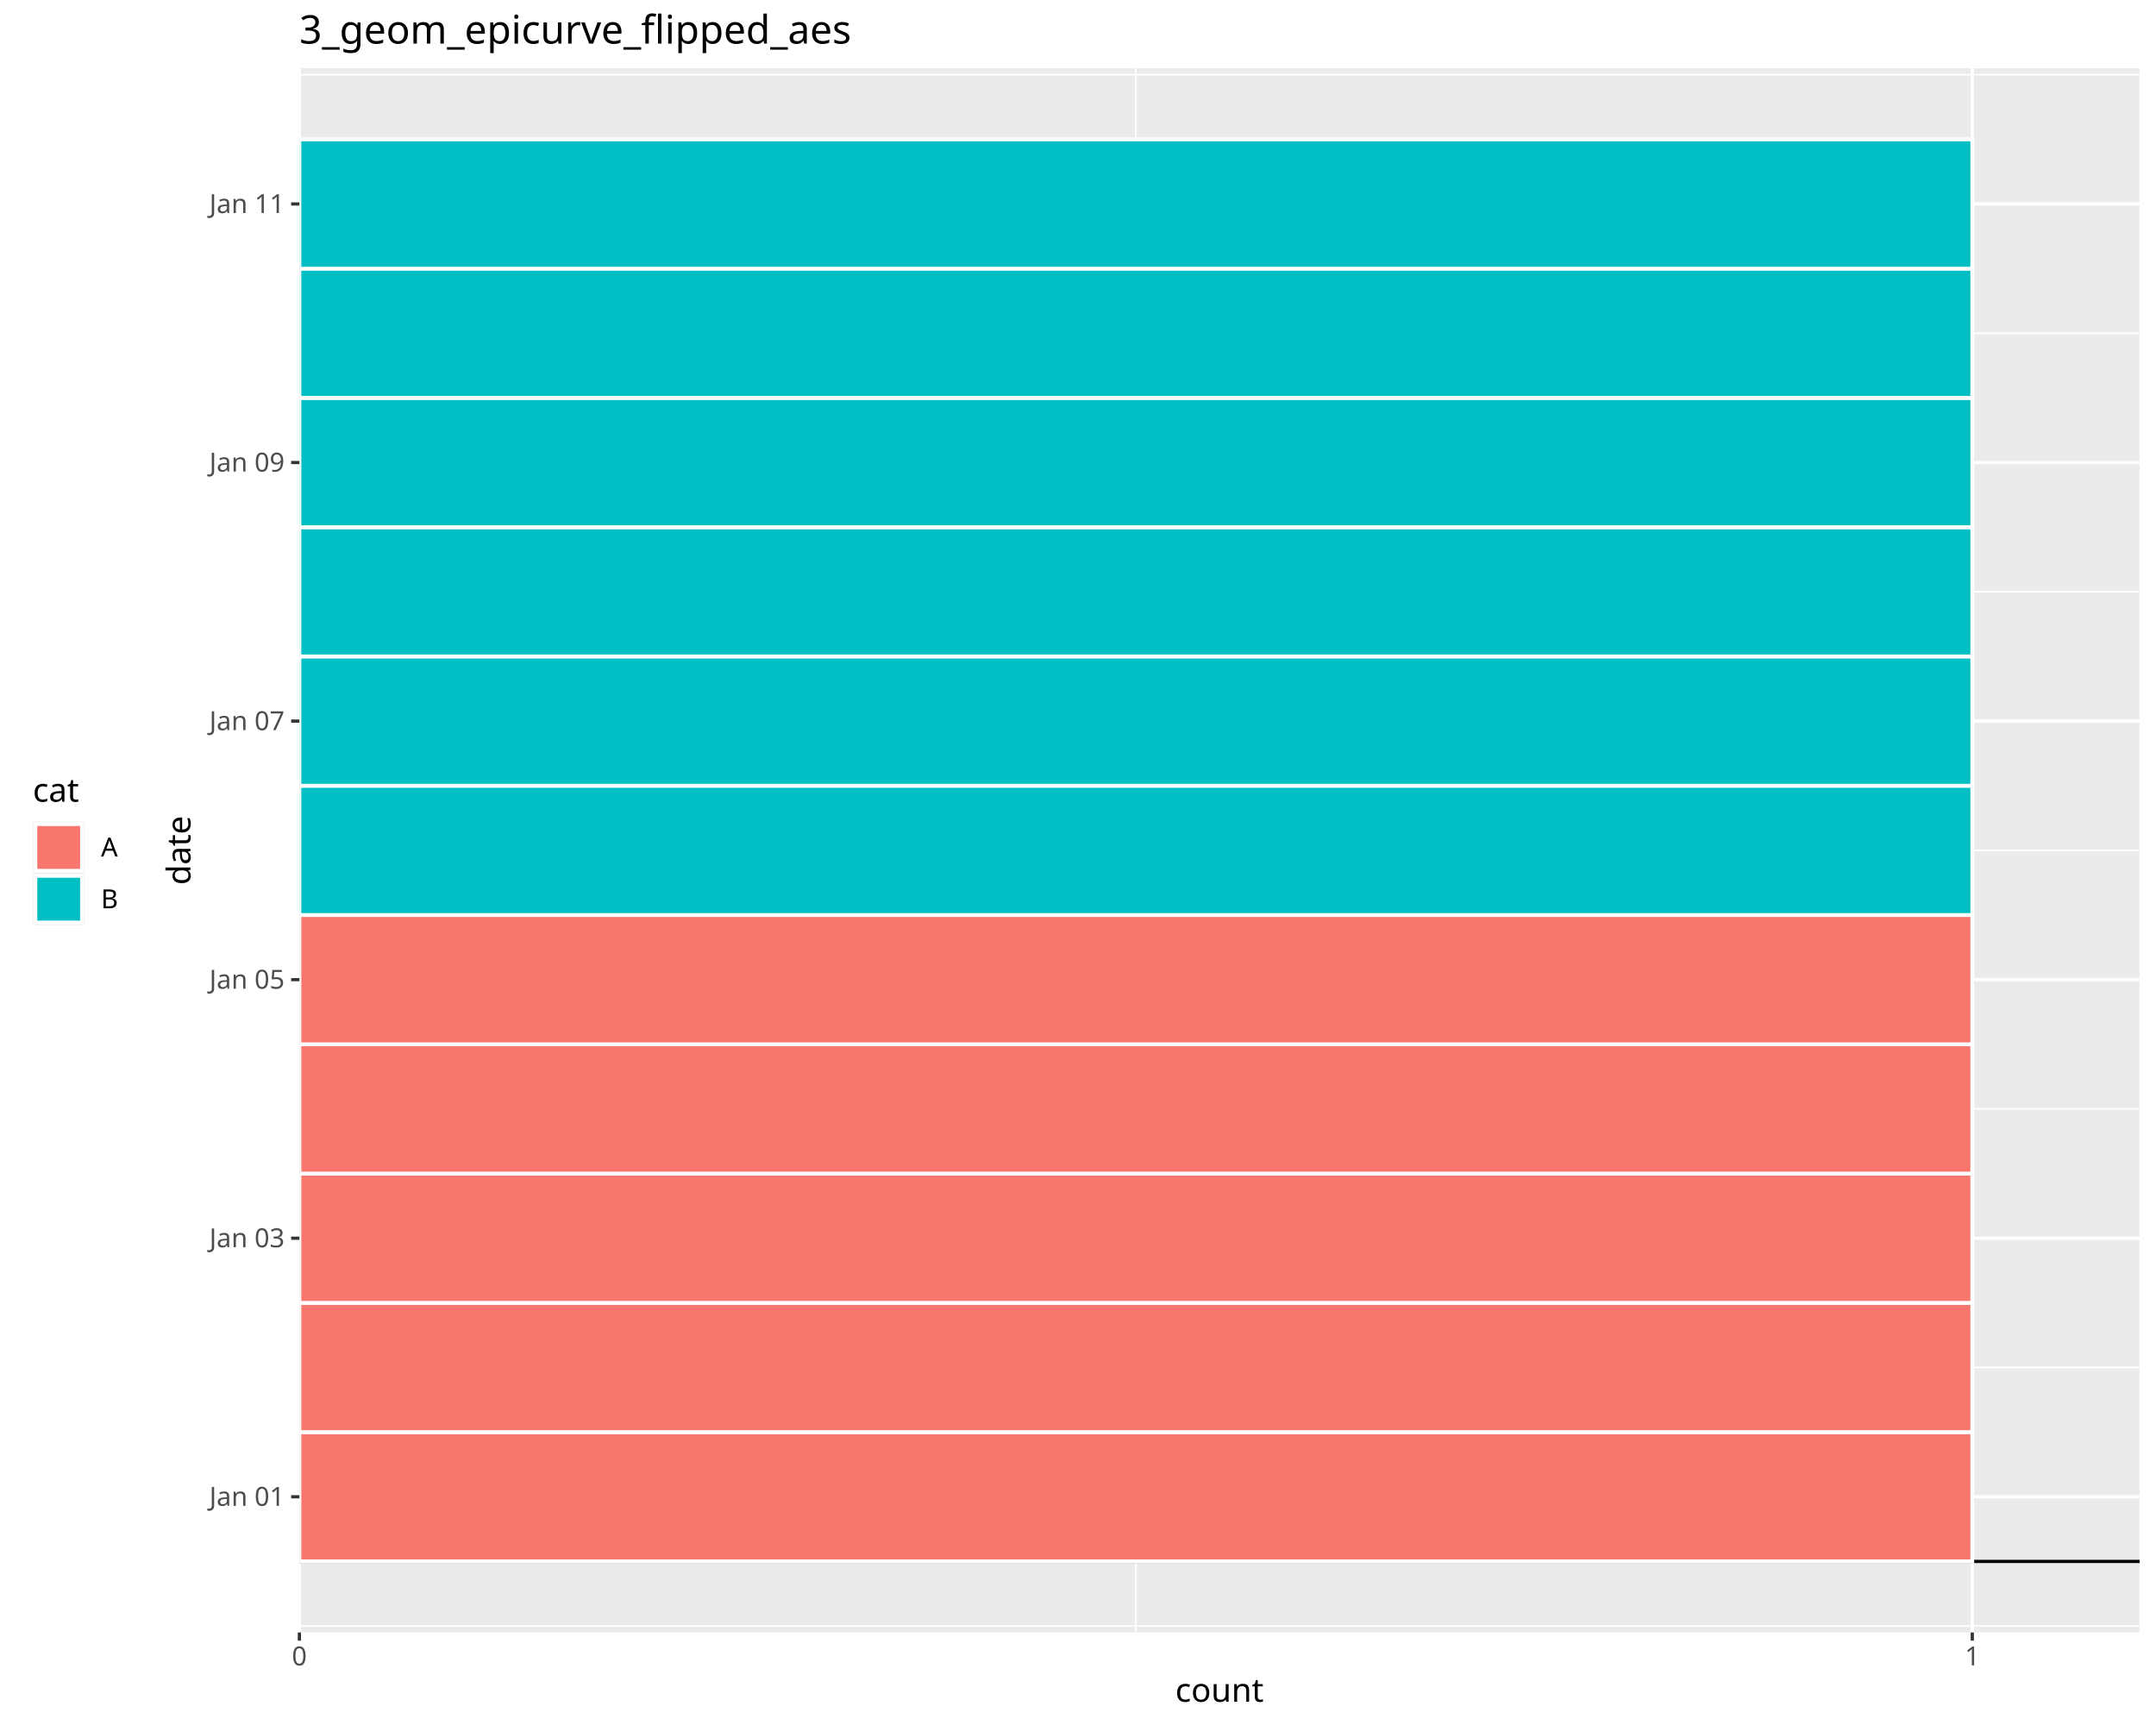
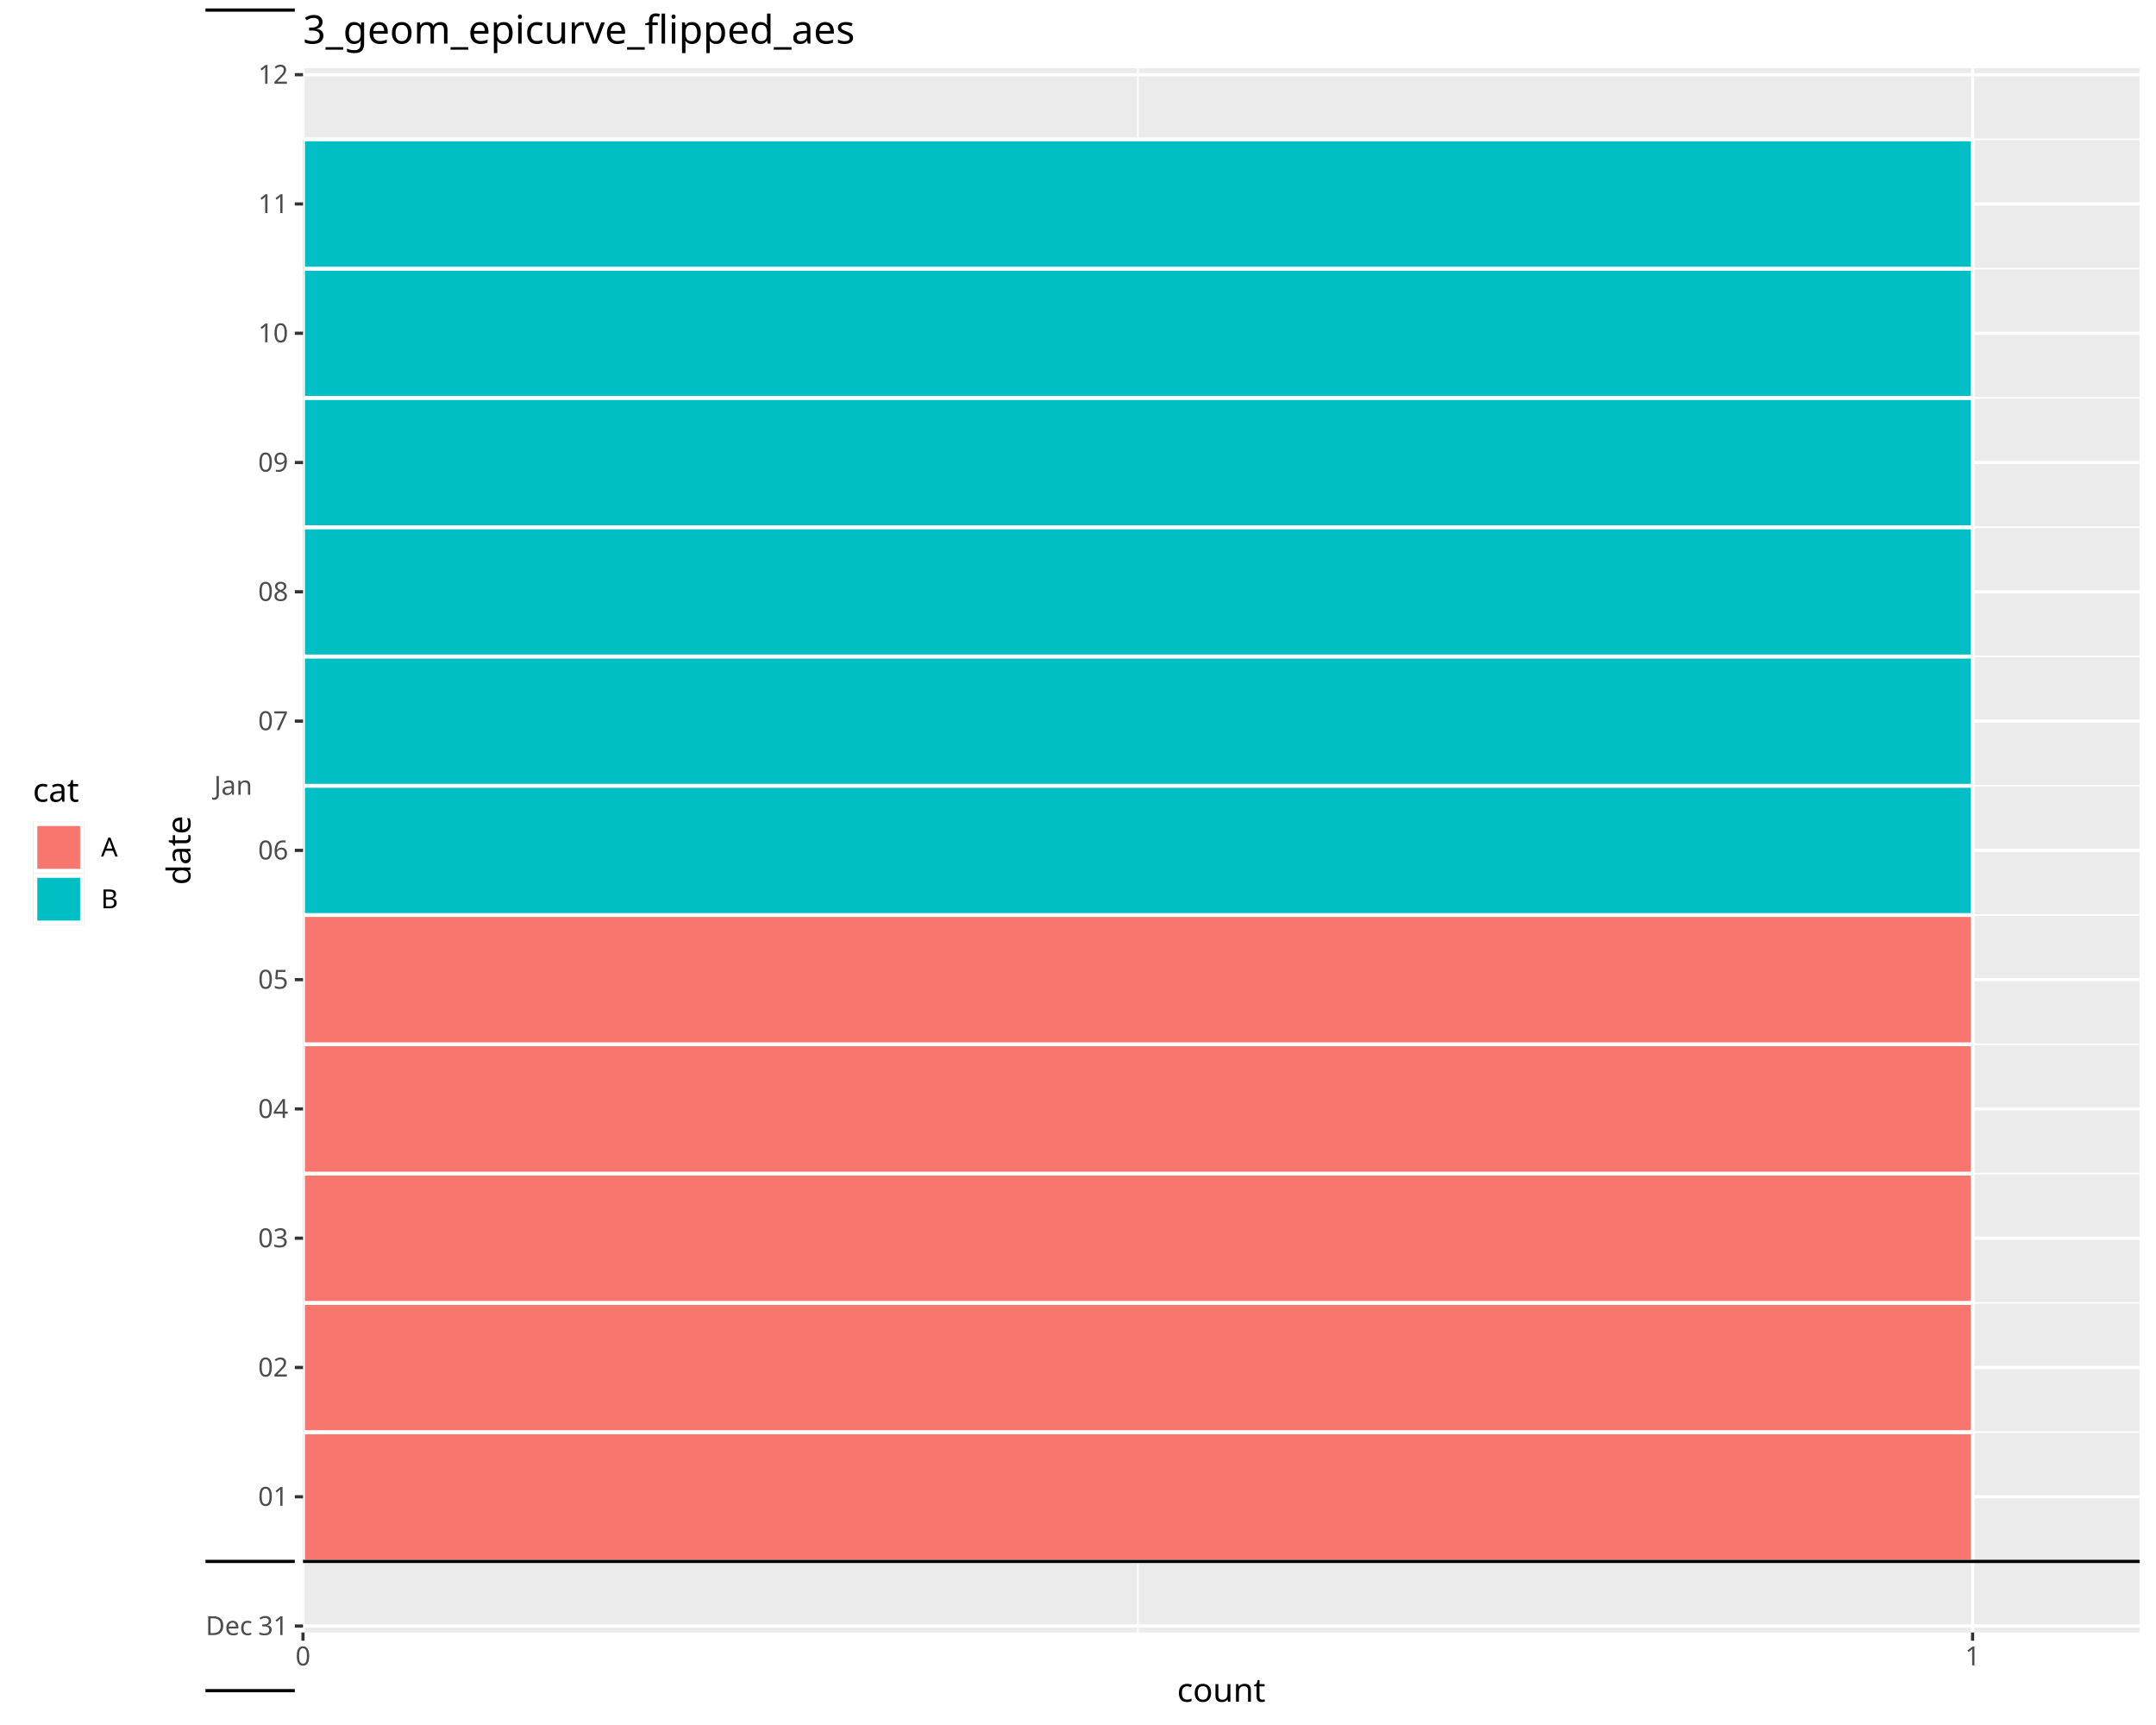
<svg xmlns="http://www.w3.org/2000/svg" class="svglite" data-engine-version="2.0" width="720.00pt" height="576.00pt" viewBox="0 0 720.00 576.00">
  <defs>
    <style type="text/css">
    .svglite line, .svglite polyline, .svglite polygon, .svglite path, .svglite rect, .svglite circle {
      fill: none;
      stroke: #000000;
      stroke-linecap: round;
      stroke-linejoin: round;
      stroke-miterlimit: 10.00;
    }
  </style>
  </defs>
  <rect width="100%" height="100%" style="stroke: none; fill: #FFFFFF;" />
  <defs>
    <clipPath id="cpMC4wMHw3MjAuMDB8MC4wMHw1NzYuMDA=">
      <rect x="0.00" y="0.00" width="720.00" height="576.00" />
    </clipPath>
  </defs>
  <g clip-path="url(#cpMC4wMHw3MjAuMDB8MC4wMHw1NzYuMDA=)">
    <rect x="0" y="0.00" width="720.00" height="576.00" style="stroke-width: 1.07; stroke: #FFFFFF; fill: #FFFFFF;" />
  </g>
  <defs>
-     <clipPath id="cpOTkuOTh8NzE0LjUyfDIyLjc4fDU0NS4xMQ==">
-       <rect x="99.98" y="22.78" width="614.54" height="522.33" />
+     <clipPath id="cpMTAxLjE5fDcxNC41MnwyMi43OHw1NDUuMTE=">
+       <rect x="101.19" y="22.78" width="613.33" height="522.33" />
    </clipPath>
  </defs>
-   <g clip-path="url(#cpOTkuOTh8NzE0LjUyfDIyLjc4fDU0NS4xMQ==)">
-     <rect x="99.98" y="22.78" width="614.54" height="522.33" style="stroke-width: 1.07; stroke: none; fill: #EBEBEB;" />
-     <polyline points="99.98,542.95 714.52,542.95 " style="stroke-width: 0.53; stroke: #FFFFFF; stroke-linecap: butt;" />
-     <polyline points="99.98,456.62 714.52,456.62 " style="stroke-width: 0.53; stroke: #FFFFFF; stroke-linecap: butt;" />
-     <polyline points="99.98,370.28 714.52,370.28 " style="stroke-width: 0.53; stroke: #FFFFFF; stroke-linecap: butt;" />
-     <polyline points="99.98,283.95 714.52,283.95 " style="stroke-width: 0.53; stroke: #FFFFFF; stroke-linecap: butt;" />
-     <polyline points="99.98,197.61 714.52,197.61 " style="stroke-width: 0.53; stroke: #FFFFFF; stroke-linecap: butt;" />
-     <polyline points="99.98,111.28 714.52,111.28 " style="stroke-width: 0.53; stroke: #FFFFFF; stroke-linecap: butt;" />
-     <polyline points="99.98,24.94 714.52,24.94 " style="stroke-width: 0.53; stroke: #FFFFFF; stroke-linecap: butt;" />
-     <polyline points="379.32,545.11 379.32,22.78 " style="stroke-width: 0.53; stroke: #FFFFFF; stroke-linecap: butt;" />
-     <polyline points="99.98,499.79 714.52,499.79 " style="stroke-width: 1.07; stroke: #FFFFFF; stroke-linecap: butt;" />
-     <polyline points="99.98,413.45 714.52,413.45 " style="stroke-width: 1.07; stroke: #FFFFFF; stroke-linecap: butt;" />
-     <polyline points="99.98,327.12 714.52,327.12 " style="stroke-width: 1.07; stroke: #FFFFFF; stroke-linecap: butt;" />
-     <polyline points="99.98,240.78 714.52,240.78 " style="stroke-width: 1.07; stroke: #FFFFFF; stroke-linecap: butt;" />
-     <polyline points="99.98,154.44 714.52,154.44 " style="stroke-width: 1.07; stroke: #FFFFFF; stroke-linecap: butt;" />
-     <polyline points="99.98,68.11 714.52,68.11 " style="stroke-width: 1.07; stroke: #FFFFFF; stroke-linecap: butt;" />
-     <polyline points="99.98,545.11 99.98,22.78 " style="stroke-width: 1.07; stroke: #FFFFFF; stroke-linecap: butt;" />
-     <polyline points="658.65,545.11 658.65,22.78 " style="stroke-width: 1.07; stroke: #FFFFFF; stroke-linecap: butt;" />
-     <line x1="99.98" y1="521.37" x2="714.52" y2="521.37" style="stroke-width: 1.07; stroke-linecap: butt;" />
-     <rect x="99.98" y="478.20" width="558.67" height="43.17" style="stroke-width: 1.28; stroke: #FFFFFF; stroke-linecap: butt; stroke-linejoin: miter; fill: #F8766D;" />
-     <rect x="99.98" y="435.03" width="558.67" height="43.17" style="stroke-width: 1.28; stroke: #FFFFFF; stroke-linecap: butt; stroke-linejoin: miter; fill: #F8766D;" />
-     <rect x="99.98" y="391.87" width="558.67" height="43.17" style="stroke-width: 1.28; stroke: #FFFFFF; stroke-linecap: butt; stroke-linejoin: miter; fill: #F8766D;" />
-     <rect x="99.98" y="348.70" width="558.67" height="43.17" style="stroke-width: 1.28; stroke: #FFFFFF; stroke-linecap: butt; stroke-linejoin: miter; fill: #F8766D;" />
-     <rect x="99.98" y="305.53" width="558.67" height="43.17" style="stroke-width: 1.28; stroke: #FFFFFF; stroke-linecap: butt; stroke-linejoin: miter; fill: #F8766D;" />
-     <rect x="99.98" y="262.36" width="558.67" height="43.17" style="stroke-width: 1.28; stroke: #FFFFFF; stroke-linecap: butt; stroke-linejoin: miter; fill: #00BFC4;" />
-     <rect x="99.98" y="219.20" width="558.67" height="43.17" style="stroke-width: 1.28; stroke: #FFFFFF; stroke-linecap: butt; stroke-linejoin: miter; fill: #00BFC4;" />
-     <rect x="99.98" y="176.03" width="558.67" height="43.17" style="stroke-width: 1.28; stroke: #FFFFFF; stroke-linecap: butt; stroke-linejoin: miter; fill: #00BFC4;" />
-     <rect x="99.98" y="132.86" width="558.67" height="43.17" style="stroke-width: 1.28; stroke: #FFFFFF; stroke-linecap: butt; stroke-linejoin: miter; fill: #00BFC4;" />
-     <rect x="99.98" y="89.69" width="558.67" height="43.17" style="stroke-width: 1.28; stroke: #FFFFFF; stroke-linecap: butt; stroke-linejoin: miter; fill: #00BFC4;" />
-     <rect x="99.98" y="46.53" width="558.67" height="43.17" style="stroke-width: 1.28; stroke: #FFFFFF; stroke-linecap: butt; stroke-linejoin: miter; fill: #00BFC4;" />
+   <g clip-path="url(#cpMTAxLjE5fDcxNC41MnwyMi43OHw1NDUuMTE=)">
+     <rect x="101.19" y="22.78" width="613.33" height="522.33" style="stroke-width: 1.07; stroke: none; fill: #EBEBEB;" />
+     <polyline points="101.19,521.37 714.52,521.37 " style="stroke-width: 0.53; stroke: #FFFFFF; stroke-linecap: butt;" />
+     <polyline points="101.19,478.20 714.52,478.20 " style="stroke-width: 0.53; stroke: #FFFFFF; stroke-linecap: butt;" />
+     <polyline points="101.19,435.03 714.52,435.03 " style="stroke-width: 0.53; stroke: #FFFFFF; stroke-linecap: butt;" />
+     <polyline points="101.19,391.87 714.52,391.87 " style="stroke-width: 0.53; stroke: #FFFFFF; stroke-linecap: butt;" />
+     <polyline points="101.19,348.70 714.52,348.70 " style="stroke-width: 0.53; stroke: #FFFFFF; stroke-linecap: butt;" />
+     <polyline points="101.19,305.53 714.52,305.53 " style="stroke-width: 0.53; stroke: #FFFFFF; stroke-linecap: butt;" />
+     <polyline points="101.19,262.36 714.52,262.36 " style="stroke-width: 0.53; stroke: #FFFFFF; stroke-linecap: butt;" />
+     <polyline points="101.19,219.20 714.52,219.20 " style="stroke-width: 0.53; stroke: #FFFFFF; stroke-linecap: butt;" />
+     <polyline points="101.19,176.03 714.52,176.03 " style="stroke-width: 0.53; stroke: #FFFFFF; stroke-linecap: butt;" />
+     <polyline points="101.19,132.86 714.52,132.86 " style="stroke-width: 0.53; stroke: #FFFFFF; stroke-linecap: butt;" />
+     <polyline points="101.19,89.69 714.52,89.69 " style="stroke-width: 0.53; stroke: #FFFFFF; stroke-linecap: butt;" />
+     <polyline points="101.19,46.53 714.52,46.53 " style="stroke-width: 0.53; stroke: #FFFFFF; stroke-linecap: butt;" />
+     <polyline points="379.98,545.11 379.98,22.78 " style="stroke-width: 0.53; stroke: #FFFFFF; stroke-linecap: butt;" />
+     <polyline points="101.19,542.95 714.52,542.95 " style="stroke-width: 1.07; stroke: #FFFFFF; stroke-linecap: butt;" />
+     <polyline points="101.19,499.79 714.52,499.79 " style="stroke-width: 1.07; stroke: #FFFFFF; stroke-linecap: butt;" />
+     <polyline points="101.19,456.62 714.52,456.62 " style="stroke-width: 1.07; stroke: #FFFFFF; stroke-linecap: butt;" />
+     <polyline points="101.19,413.45 714.52,413.45 " style="stroke-width: 1.07; stroke: #FFFFFF; stroke-linecap: butt;" />
+     <polyline points="101.19,370.28 714.52,370.28 " style="stroke-width: 1.07; stroke: #FFFFFF; stroke-linecap: butt;" />
+     <polyline points="101.19,327.12 714.52,327.12 " style="stroke-width: 1.07; stroke: #FFFFFF; stroke-linecap: butt;" />
+     <polyline points="101.19,283.95 714.52,283.95 " style="stroke-width: 1.07; stroke: #FFFFFF; stroke-linecap: butt;" />
+     <polyline points="101.19,240.78 714.52,240.78 " style="stroke-width: 1.07; stroke: #FFFFFF; stroke-linecap: butt;" />
+     <polyline points="101.19,197.61 714.52,197.61 " style="stroke-width: 1.07; stroke: #FFFFFF; stroke-linecap: butt;" />
+     <polyline points="101.19,154.44 714.52,154.44 " style="stroke-width: 1.07; stroke: #FFFFFF; stroke-linecap: butt;" />
+     <polyline points="101.19,111.28 714.52,111.28 " style="stroke-width: 1.07; stroke: #FFFFFF; stroke-linecap: butt;" />
+     <polyline points="101.19,68.11 714.52,68.11 " style="stroke-width: 1.07; stroke: #FFFFFF; stroke-linecap: butt;" />
+     <polyline points="101.19,24.94 714.52,24.94 " style="stroke-width: 1.07; stroke: #FFFFFF; stroke-linecap: butt;" />
+     <polyline points="101.19,545.11 101.19,22.78 " style="stroke-width: 1.07; stroke: #FFFFFF; stroke-linecap: butt;" />
+     <polyline points="658.76,545.11 658.76,22.78 " style="stroke-width: 1.07; stroke: #FFFFFF; stroke-linecap: butt;" />
+     <rect x="101.19" y="478.20" width="557.57" height="43.17" style="stroke-width: 1.28; stroke: #FFFFFF; stroke-linecap: butt; stroke-linejoin: miter; fill: #F8766D;" />
+     <rect x="101.19" y="435.03" width="557.57" height="43.17" style="stroke-width: 1.28; stroke: #FFFFFF; stroke-linecap: butt; stroke-linejoin: miter; fill: #F8766D;" />
+     <rect x="101.19" y="391.87" width="557.57" height="43.17" style="stroke-width: 1.28; stroke: #FFFFFF; stroke-linecap: butt; stroke-linejoin: miter; fill: #F8766D;" />
+     <rect x="101.19" y="348.70" width="557.57" height="43.17" style="stroke-width: 1.28; stroke: #FFFFFF; stroke-linecap: butt; stroke-linejoin: miter; fill: #F8766D;" />
+     <rect x="101.19" y="305.53" width="557.57" height="43.17" style="stroke-width: 1.28; stroke: #FFFFFF; stroke-linecap: butt; stroke-linejoin: miter; fill: #F8766D;" />
+     <rect x="101.19" y="262.36" width="557.57" height="43.17" style="stroke-width: 1.28; stroke: #FFFFFF; stroke-linecap: butt; stroke-linejoin: miter; fill: #00BFC4;" />
+     <rect x="101.19" y="219.20" width="557.57" height="43.17" style="stroke-width: 1.28; stroke: #FFFFFF; stroke-linecap: butt; stroke-linejoin: miter; fill: #00BFC4;" />
+     <rect x="101.19" y="176.03" width="557.57" height="43.17" style="stroke-width: 1.28; stroke: #FFFFFF; stroke-linecap: butt; stroke-linejoin: miter; fill: #00BFC4;" />
+     <rect x="101.19" y="132.86" width="557.57" height="43.17" style="stroke-width: 1.28; stroke: #FFFFFF; stroke-linecap: butt; stroke-linejoin: miter; fill: #00BFC4;" />
+     <rect x="101.19" y="89.69" width="557.57" height="43.17" style="stroke-width: 1.28; stroke: #FFFFFF; stroke-linecap: butt; stroke-linejoin: miter; fill: #00BFC4;" />
+     <rect x="101.19" y="46.53" width="557.57" height="43.17" style="stroke-width: 1.28; stroke: #FFFFFF; stroke-linecap: butt; stroke-linejoin: miter; fill: #00BFC4;" />
+     <line x1="101.19" y1="521.37" x2="714.52" y2="521.37" style="stroke-width: 1.07; stroke-linecap: butt;" />
  </g>
  <g clip-path="url(#cpMC4wMHw3MjAuMDB8MC4wMHw1NzYuMDA=)">
-     <text x="95.05" y="502.81" text-anchor="end" style="font-size: 8.80px; fill: #4D4D4D; font-family: sans;" textLength="26.43px" lengthAdjust="spacingAndGlyphs">Jan 01</text>
-     <text x="95.05" y="416.48" text-anchor="end" style="font-size: 8.80px; fill: #4D4D4D; font-family: sans;" textLength="26.43px" lengthAdjust="spacingAndGlyphs">Jan 03</text>
-     <text x="95.05" y="330.14" text-anchor="end" style="font-size: 8.80px; fill: #4D4D4D; font-family: sans;" textLength="26.43px" lengthAdjust="spacingAndGlyphs">Jan 05</text>
-     <text x="95.05" y="243.81" text-anchor="end" style="font-size: 8.80px; fill: #4D4D4D; font-family: sans;" textLength="26.43px" lengthAdjust="spacingAndGlyphs">Jan 07</text>
-     <text x="95.05" y="157.47" text-anchor="end" style="font-size: 8.80px; fill: #4D4D4D; font-family: sans;" textLength="26.43px" lengthAdjust="spacingAndGlyphs">Jan 09</text>
-     <text x="95.05" y="71.14" text-anchor="end" style="font-size: 8.80px; fill: #4D4D4D; font-family: sans;" textLength="26.43px" lengthAdjust="spacingAndGlyphs">Jan 11</text>
-     <polyline points="97.24,499.79 99.98,499.79 " style="stroke-width: 1.07; stroke: #333333; stroke-linecap: butt;" />
-     <polyline points="97.24,413.45 99.98,413.45 " style="stroke-width: 1.07; stroke: #333333; stroke-linecap: butt;" />
-     <polyline points="97.24,327.12 99.98,327.12 " style="stroke-width: 1.07; stroke: #333333; stroke-linecap: butt;" />
-     <polyline points="97.24,240.78 99.98,240.78 " style="stroke-width: 1.07; stroke: #333333; stroke-linecap: butt;" />
-     <polyline points="97.24,154.44 99.98,154.44 " style="stroke-width: 1.07; stroke: #333333; stroke-linecap: butt;" />
-     <polyline points="97.24,68.11 99.98,68.11 " style="stroke-width: 1.07; stroke: #333333; stroke-linecap: butt;" />
-     <polyline points="99.98,547.85 99.98,545.11 " style="stroke-width: 1.07; stroke: #333333; stroke-linecap: butt;" />
-     <polyline points="658.65,547.85 658.65,545.11 " style="stroke-width: 1.07; stroke: #333333; stroke-linecap: butt;" />
-     <text x="99.98" y="556.10" text-anchor="middle" style="font-size: 8.80px; fill: #4D4D4D; font-family: sans;" textLength="4.89px" lengthAdjust="spacingAndGlyphs">0</text>
-     <text x="658.65" y="556.10" text-anchor="middle" style="font-size: 8.80px; fill: #4D4D4D; font-family: sans;" textLength="4.89px" lengthAdjust="spacingAndGlyphs">1</text>
-     <text x="407.25" y="568.24" text-anchor="middle" style="font-size: 11.00px; font-family: sans;" textLength="26.91px" lengthAdjust="spacingAndGlyphs">count</text>
+     <polyline points="98.45,542.95 101.19,542.95 " style="stroke-width: 1.07; stroke: #333333; stroke-linecap: butt;" />
+     <polyline points="98.45,499.79 101.19,499.79 " style="stroke-width: 1.07; stroke: #333333; stroke-linecap: butt;" />
+     <polyline points="98.45,456.62 101.19,456.62 " style="stroke-width: 1.07; stroke: #333333; stroke-linecap: butt;" />
+     <polyline points="98.45,413.45 101.19,413.45 " style="stroke-width: 1.07; stroke: #333333; stroke-linecap: butt;" />
+     <polyline points="98.45,370.28 101.19,370.28 " style="stroke-width: 1.07; stroke: #333333; stroke-linecap: butt;" />
+     <polyline points="98.45,327.12 101.19,327.12 " style="stroke-width: 1.07; stroke: #333333; stroke-linecap: butt;" />
+     <polyline points="98.45,283.95 101.19,283.95 " style="stroke-width: 1.07; stroke: #333333; stroke-linecap: butt;" />
+     <polyline points="98.45,240.78 101.19,240.78 " style="stroke-width: 1.07; stroke: #333333; stroke-linecap: butt;" />
+     <polyline points="98.45,197.61 101.19,197.61 " style="stroke-width: 1.07; stroke: #333333; stroke-linecap: butt;" />
+     <polyline points="98.45,154.44 101.19,154.44 " style="stroke-width: 1.07; stroke: #333333; stroke-linecap: butt;" />
+     <polyline points="98.45,111.28 101.19,111.28 " style="stroke-width: 1.07; stroke: #333333; stroke-linecap: butt;" />
+     <polyline points="98.45,68.11 101.19,68.11 " style="stroke-width: 1.07; stroke: #333333; stroke-linecap: butt;" />
+     <polyline points="98.45,24.94 101.19,24.94 " style="stroke-width: 1.07; stroke: #333333; stroke-linecap: butt;" />
+     <polyline points="98.45,564.54 68.62,564.54 " style="stroke-width: 1.07; stroke-linecap: butt;" />
+     <polyline points="98.45,521.37 68.62,521.37 " style="stroke-width: 1.07; stroke-linecap: butt;" />
+     <polyline points="98.45,3.36 68.62,3.36 " style="stroke-width: 1.07; stroke-linecap: butt;" />
+     <text x="84.28" y="545.98" text-anchor="end" style="font-size: 8.80px; fill: #4D4D4D; font-family: sans;" textLength="15.66px" lengthAdjust="spacingAndGlyphs">Dec</text>
+     <text x="84.28" y="265.39" text-anchor="end" style="font-size: 8.80px; fill: #4D4D4D; font-family: sans;" textLength="14.19px" lengthAdjust="spacingAndGlyphs">Jan</text>
+     <text x="96.26" y="545.98" text-anchor="end" style="font-size: 8.80px; fill: #4D4D4D; font-family: sans;" textLength="9.79px" lengthAdjust="spacingAndGlyphs">31</text>
+     <text x="96.26" y="502.81" text-anchor="end" style="font-size: 8.80px; fill: #4D4D4D; font-family: sans;" textLength="9.79px" lengthAdjust="spacingAndGlyphs">01</text>
+     <text x="96.26" y="459.65" text-anchor="end" style="font-size: 8.80px; fill: #4D4D4D; font-family: sans;" textLength="9.79px" lengthAdjust="spacingAndGlyphs">02</text>
+     <text x="96.26" y="416.48" text-anchor="end" style="font-size: 8.80px; fill: #4D4D4D; font-family: sans;" textLength="9.79px" lengthAdjust="spacingAndGlyphs">03</text>
+     <text x="96.26" y="373.31" text-anchor="end" style="font-size: 8.80px; fill: #4D4D4D; font-family: sans;" textLength="9.79px" lengthAdjust="spacingAndGlyphs">04</text>
+     <text x="96.26" y="330.14" text-anchor="end" style="font-size: 8.80px; fill: #4D4D4D; font-family: sans;" textLength="9.79px" lengthAdjust="spacingAndGlyphs">05</text>
+     <text x="96.26" y="286.98" text-anchor="end" style="font-size: 8.80px; fill: #4D4D4D; font-family: sans;" textLength="9.79px" lengthAdjust="spacingAndGlyphs">06</text>
+     <text x="96.26" y="243.81" text-anchor="end" style="font-size: 8.80px; fill: #4D4D4D; font-family: sans;" textLength="9.79px" lengthAdjust="spacingAndGlyphs">07</text>
+     <text x="96.26" y="200.64" text-anchor="end" style="font-size: 8.80px; fill: #4D4D4D; font-family: sans;" textLength="9.79px" lengthAdjust="spacingAndGlyphs">08</text>
+     <text x="96.26" y="157.47" text-anchor="end" style="font-size: 8.80px; fill: #4D4D4D; font-family: sans;" textLength="9.79px" lengthAdjust="spacingAndGlyphs">09</text>
+     <text x="96.26" y="114.31" text-anchor="end" style="font-size: 8.80px; fill: #4D4D4D; font-family: sans;" textLength="9.79px" lengthAdjust="spacingAndGlyphs">10</text>
+     <text x="96.26" y="71.14" text-anchor="end" style="font-size: 8.80px; fill: #4D4D4D; font-family: sans;" textLength="9.79px" lengthAdjust="spacingAndGlyphs">11</text>
+     <text x="96.26" y="27.97" text-anchor="end" style="font-size: 8.80px; fill: #4D4D4D; font-family: sans;" textLength="9.79px" lengthAdjust="spacingAndGlyphs">12</text>
+     <polyline points="101.19,547.85 101.19,545.11 " style="stroke-width: 1.07; stroke: #333333; stroke-linecap: butt;" />
+     <polyline points="658.76,547.85 658.76,545.11 " style="stroke-width: 1.07; stroke: #333333; stroke-linecap: butt;" />
+     <text x="101.19" y="556.10" text-anchor="middle" style="font-size: 8.80px; fill: #4D4D4D; font-family: sans;" textLength="4.89px" lengthAdjust="spacingAndGlyphs">0</text>
+     <text x="658.76" y="556.10" text-anchor="middle" style="font-size: 8.80px; fill: #4D4D4D; font-family: sans;" textLength="4.89px" lengthAdjust="spacingAndGlyphs">1</text>
+     <text x="407.85" y="568.24" text-anchor="middle" style="font-size: 11.00px; font-family: sans;" textLength="26.91px" lengthAdjust="spacingAndGlyphs">count</text>
    <text transform="translate(63.60,283.95) rotate(-90)" text-anchor="middle" style="font-size: 11.00px; font-family: sans;" textLength="21.41px" lengthAdjust="spacingAndGlyphs">date</text>
    <rect x="5.48" y="253.52" width="39.59" height="60.85" style="stroke-width: 1.07; stroke: none; fill: #FFFFFF;" />
    <text x="10.96" y="267.71" style="font-size: 11.00px; font-family: sans;" textLength="14.68px" lengthAdjust="spacingAndGlyphs">cat</text>
    <rect x="10.96" y="274.33" width="17.28" height="17.28" style="stroke-width: 1.07; stroke: none; fill: #EBEBEB;" />
    <rect x="11.81" y="275.18" width="15.58" height="15.58" style="stroke-width: 1.28; stroke: #FFFFFF; stroke-linecap: butt; stroke-linejoin: miter; fill: #F8766D;" />
    <rect x="10.96" y="291.61" width="17.28" height="17.28" style="stroke-width: 1.07; stroke: none; fill: #EBEBEB;" />
    <rect x="11.81" y="292.46" width="15.58" height="15.58" style="stroke-width: 1.28; stroke: #FFFFFF; stroke-linecap: butt; stroke-linejoin: miter; fill: #00BFC4;" />
    <text x="33.72" y="286.00" style="font-size: 8.80px; font-family: sans;" textLength="5.87px" lengthAdjust="spacingAndGlyphs">A</text>
    <text x="33.72" y="303.28" style="font-size: 8.80px; font-family: sans;" textLength="5.87px" lengthAdjust="spacingAndGlyphs">B</text>
-     <text x="99.98" y="14.56" style="font-size: 13.20px; font-family: sans;" textLength="179.82px" lengthAdjust="spacingAndGlyphs">3_geom_epicurve_flipped_aes</text>
+     <text x="101.19" y="14.56" style="font-size: 13.20px; font-family: sans;" textLength="179.82px" lengthAdjust="spacingAndGlyphs">3_geom_epicurve_flipped_aes</text>
  </g>
</svg>
